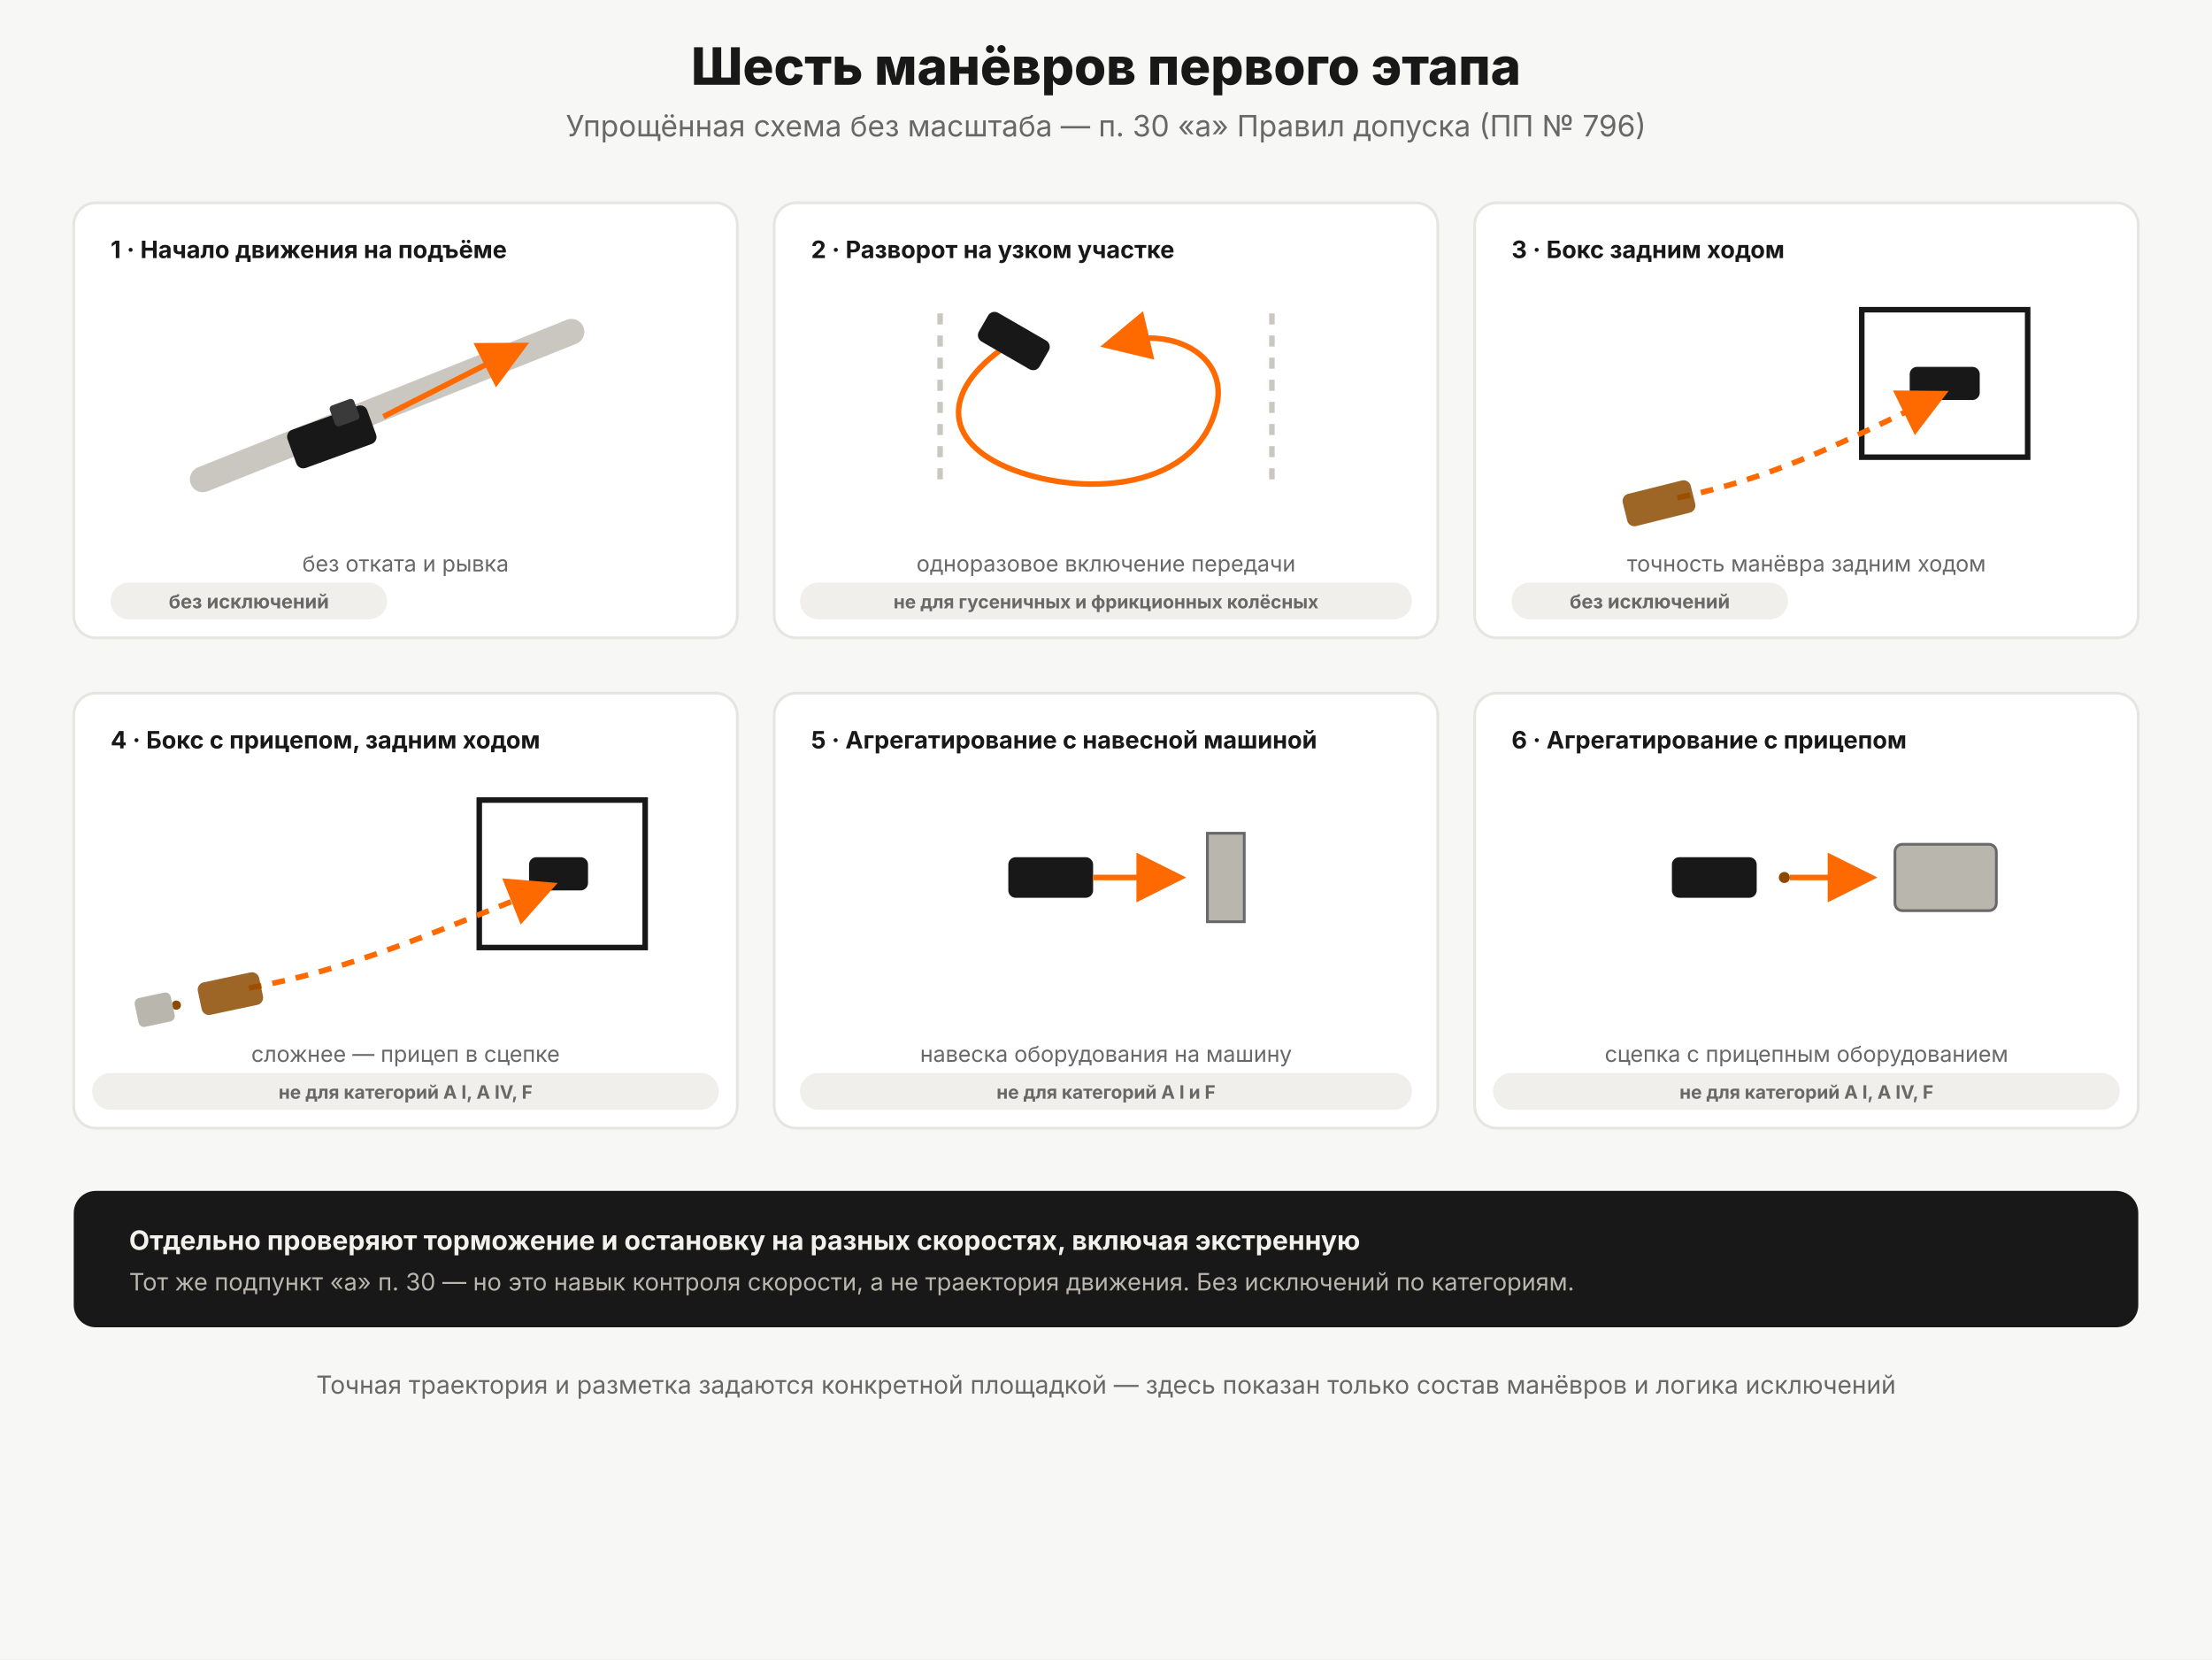
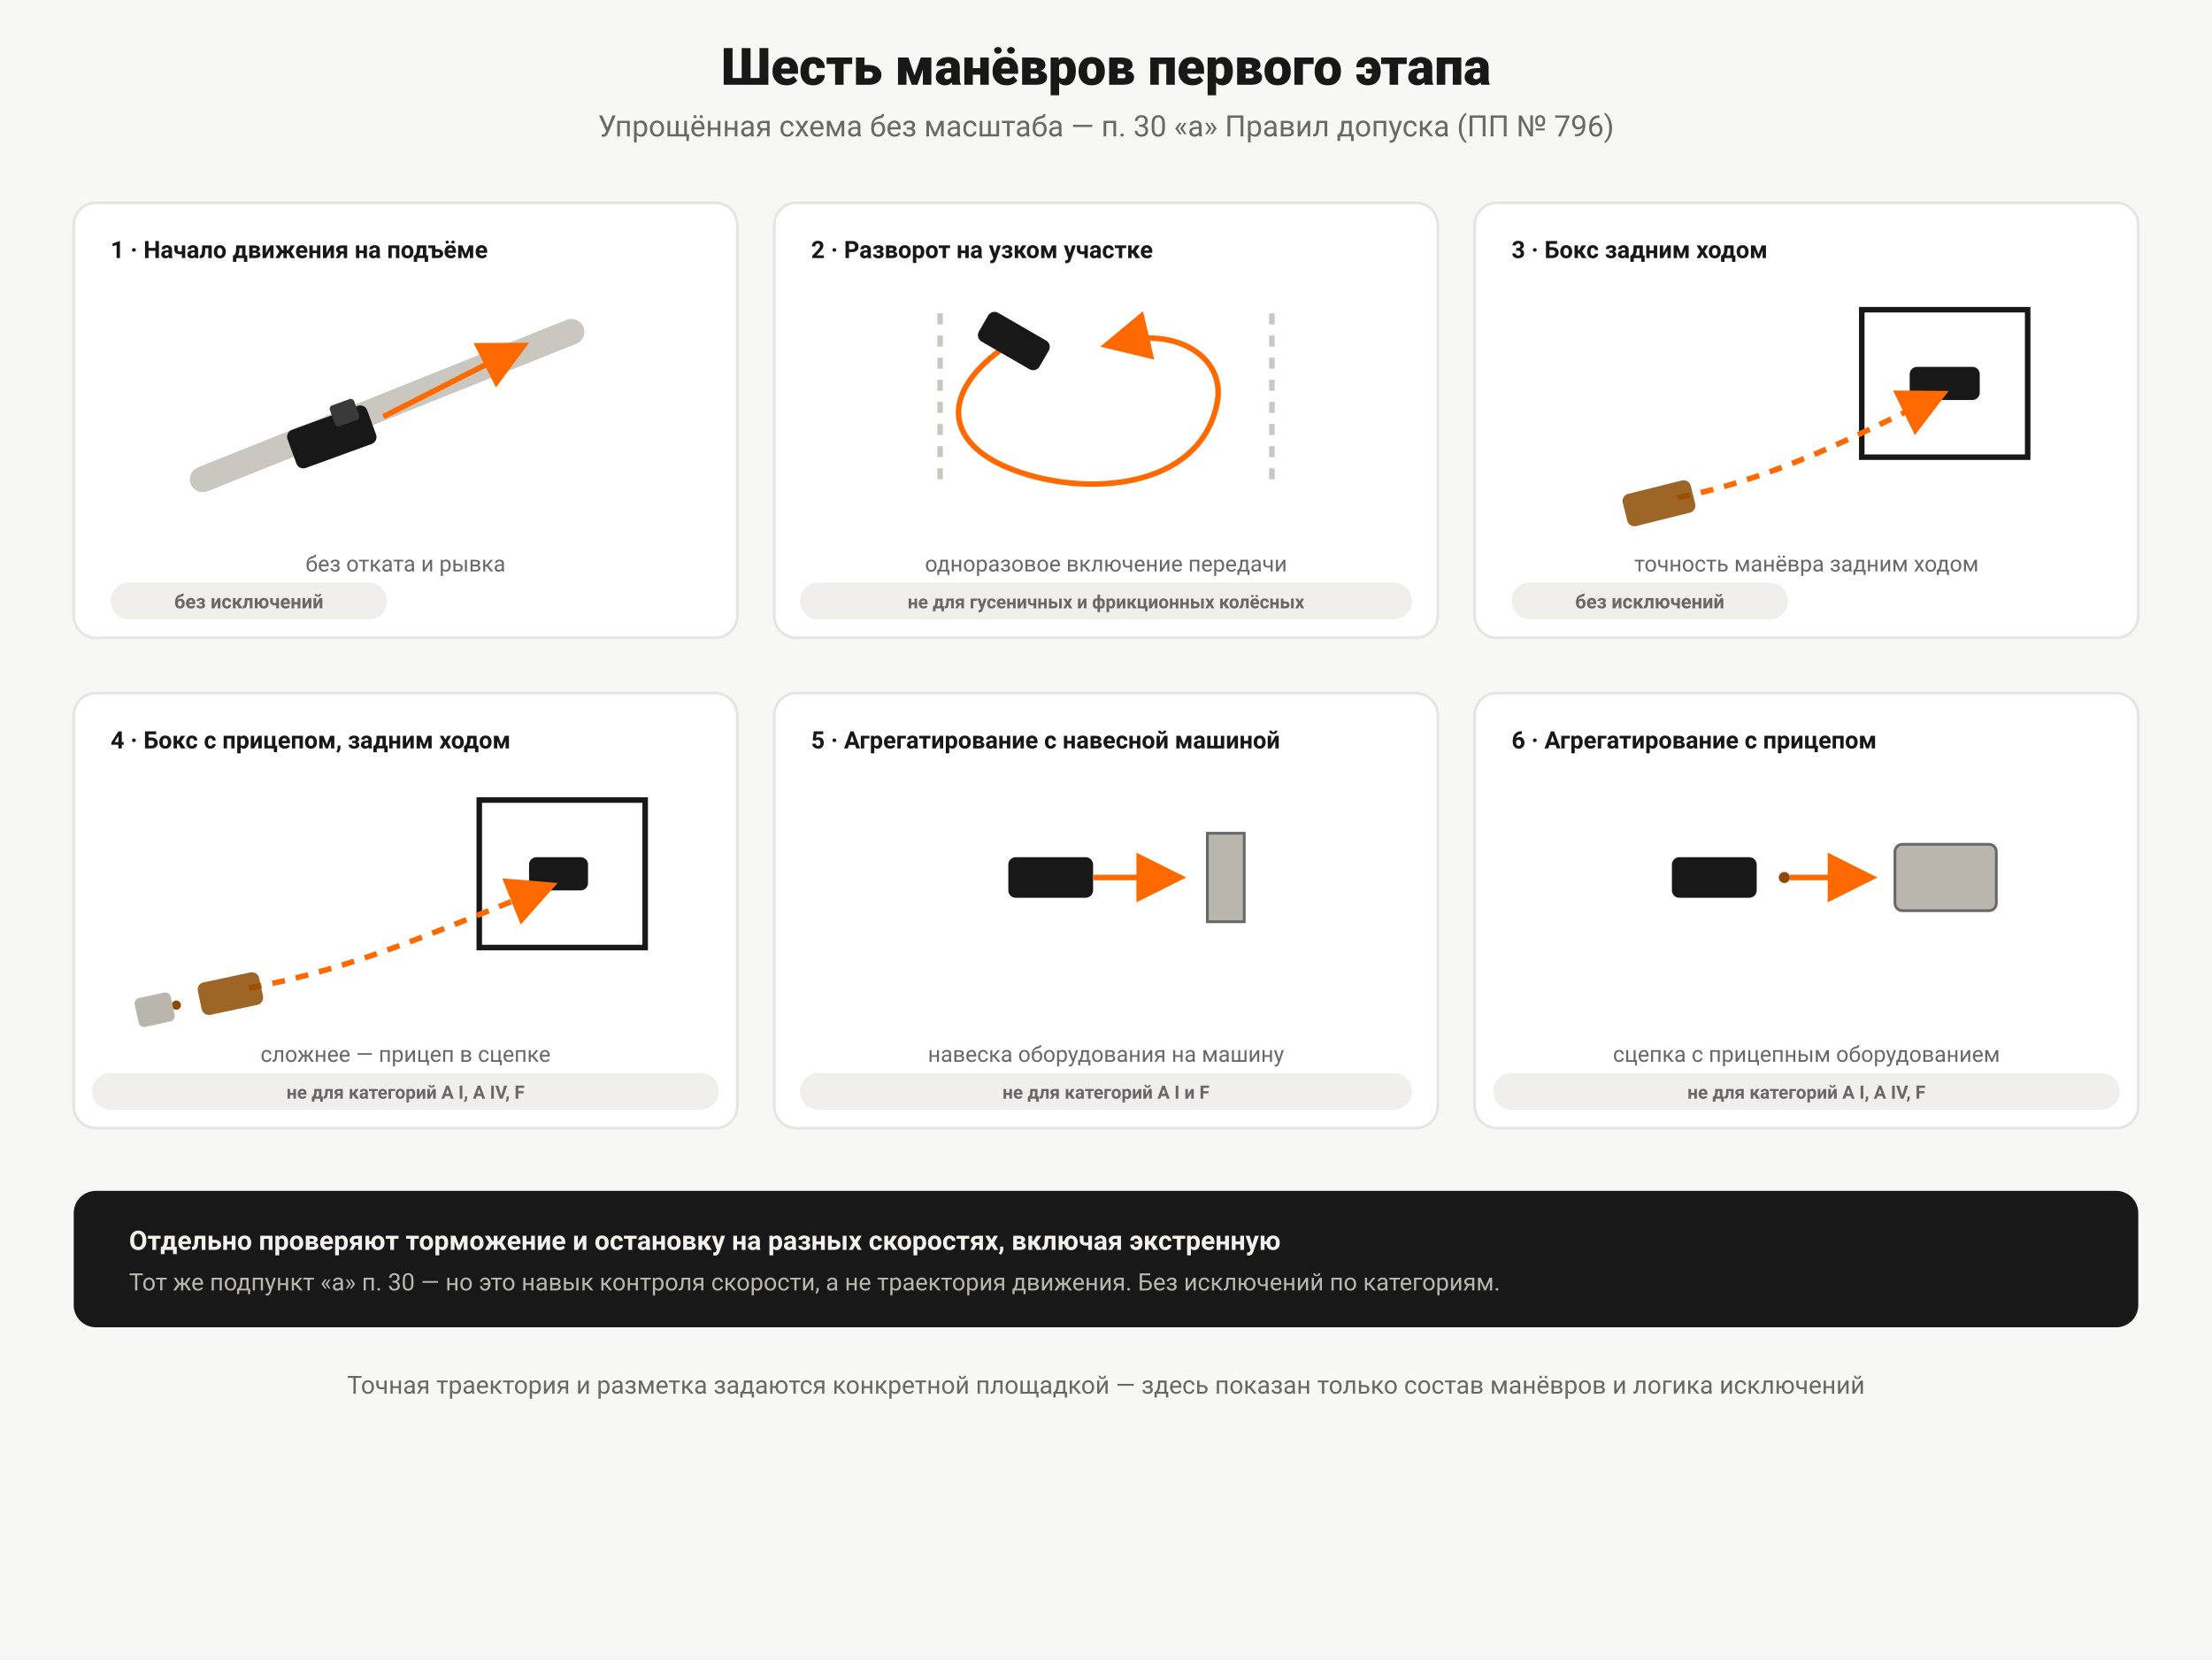
- <svg xmlns="http://www.w3.org/2000/svg" viewBox="0 0 1200 900" font-family="'Manrope', -apple-system, 'Segoe UI', sans-serif" role="img" aria-label="Упрощённая схема шести манёвров первого этапа практического экзамена, вид сверху">
+ <svg xmlns="http://www.w3.org/2000/svg" viewBox="0 0 1200 900" font-family="'Manrope', -apple-system, 'Segoe UI', Roboto, Arial, 'Liberation Sans', sans-serif" role="img" aria-label="Упрощённая схема шести манёвров первого этапа практического экзамена, вид сверху">
  <rect width="1200" height="900" fill="#F7F7F5" />
  <text x="600" y="46" text-anchor="middle" font-size="28" font-weight="800" fill="#181818">Шесть манёвров первого этапа</text>
  <text x="600" y="74" text-anchor="middle" font-size="16" fill="#686868">Упрощённая схема без масштаба — п. 30 «а» Правил допуска (ПП № 796)</text>
  <defs>
    <marker id="arrB4" markerWidth="9" markerHeight="9" refX="4.5" refY="4.5" orient="auto">
      <path d="M0,0 L9,4.5 L0,9 Z" fill="#FF6A00" />
    </marker>
    <marker id="arrB4dark" markerWidth="9" markerHeight="9" refX="4.5" refY="4.5" orient="auto">
      <path d="M0,0 L9,4.5 L0,9 Z" fill="#181818" />
    </marker>
  </defs>
  <g transform="translate(40,110)">
    <rect width="360" height="236" rx="12" fill="#FFFFFF" stroke="#E5E5E1" stroke-width="1.5" />
    <text x="20" y="30" font-size="13" font-weight="700" fill="#181818">1 · Начало движения на подъёме</text>
    <line x1="70" y1="150" x2="270" y2="70" stroke="#C9C7C0" stroke-width="14" stroke-linecap="round" />
    <g transform="translate(140,127) rotate(-20)">
      <rect x="-23" y="-11" width="46" height="22" rx="4" fill="#181818" />
      <rect x="4" y="-16" width="14" height="12" rx="2" fill="#3A3A3A" />
    </g>
    <path d="M 168 116 L 235 82" stroke="#FF6A00" stroke-width="3" marker-end="url(#arrB4)" />
    <text x="180" y="200" text-anchor="middle" font-size="12" fill="#686868">без отката и рывка</text>
    <rect x="20" y="206" width="150" height="20" rx="10" fill="#F0EFEB" />
    <text x="95" y="220" text-anchor="middle" font-size="10.5" font-weight="700" fill="#686868">без исключений</text>
  </g>
  <g transform="translate(420,110)">
    <rect width="360" height="236" rx="12" fill="#FFFFFF" stroke="#E5E5E1" stroke-width="1.5" />
    <text x="20" y="30" font-size="13" font-weight="700" fill="#181818">2 · Разворот на узком участке</text>
    <line x1="90" y1="60" x2="90" y2="150" stroke="#C9C7C0" stroke-width="3" stroke-dasharray="6 6" />
    <line x1="270" y1="60" x2="270" y2="150" stroke="#C9C7C0" stroke-width="3" stroke-dasharray="6 6" />
    <path d="M 130 75 C 90 100, 90 130, 130 145 C 170 160, 230 155, 240 110 C 246 85, 220 68, 190 75" fill="none" stroke="#FF6A00" stroke-width="3" marker-end="url(#arrB4)" />
    <g transform="translate(130,75) rotate(30)">
      <rect x="-19" y="-9" width="38" height="18" rx="4" fill="#181818" />
    </g>
    <text x="180" y="200" text-anchor="middle" font-size="12" fill="#686868">одноразовое включение передачи</text>
    <rect x="14" y="206" width="332" height="20" rx="10" fill="#F0EFEB" />
    <text x="180" y="220" text-anchor="middle" font-size="10" font-weight="700" fill="#686868">не для гусеничных и фрикционных колёсных</text>
  </g>
  <g transform="translate(800,110)">
    <rect width="360" height="236" rx="12" fill="#FFFFFF" stroke="#E5E5E1" stroke-width="1.5" />
    <text x="20" y="30" font-size="13" font-weight="700" fill="#181818">3 · Бокс задним ходом</text>
    <rect x="210" y="58" width="90" height="80" fill="none" stroke="#181818" stroke-width="3" />
    <g transform="translate(255,98)">
      <rect x="-19" y="-9" width="38" height="18" rx="4" fill="#181818" />
    </g>
    <path d="M 110 160 C 160 150, 200 130, 245 108" fill="none" stroke="#FF6A00" stroke-width="3" stroke-dasharray="7 6" marker-end="url(#arrB4)" />
    <g transform="translate(100,163) rotate(-14)">
      <rect x="-19" y="-9" width="38" height="18" rx="4" fill="#8C4A00" opacity="0.85" />
    </g>
    <text x="180" y="200" text-anchor="middle" font-size="12" fill="#686868">точность манёвра задним ходом</text>
    <rect x="20" y="206" width="150" height="20" rx="10" fill="#F0EFEB" />
    <text x="95" y="220" text-anchor="middle" font-size="10.5" font-weight="700" fill="#686868">без исключений</text>
  </g>
  <g transform="translate(40,376)">
    <rect width="360" height="236" rx="12" fill="#FFFFFF" stroke="#E5E5E1" stroke-width="1.5" />
    <text x="20" y="30" font-size="13" font-weight="700" fill="#181818">4 · Бокс с прицепом, задним ходом</text>
    <rect x="220" y="58" width="90" height="80" fill="none" stroke="#181818" stroke-width="3" />
    <g transform="translate(263,98)">
      <rect x="-16" y="-9" width="32" height="18" rx="4" fill="#181818" />
    </g>
    <path d="M 95 160 C 150 150, 195 130, 250 108" fill="none" stroke="#FF6A00" stroke-width="3" stroke-dasharray="7 6" marker-end="url(#arrB4)" />
    <g transform="translate(85,163) rotate(-12)">
      <rect x="-17" y="-9" width="34" height="18" rx="4" fill="#8C4A00" opacity="0.85" />
      <circle cx="-30" cy="0" r="2.5" fill="#8C4A00" />
      <rect x="-52" y="-8" width="20" height="16" rx="3" fill="#B9B6AE" />
    </g>
    <text x="180" y="200" text-anchor="middle" font-size="12" fill="#686868">сложнее — прицеп в сцепке</text>
    <rect x="10" y="206" width="340" height="20" rx="10" fill="#F0EFEB" />
    <text x="180" y="220" text-anchor="middle" font-size="10" font-weight="700" fill="#686868">не для категорий A I, A IV, F</text>
  </g>
  <g transform="translate(420,376)">
    <rect width="360" height="236" rx="12" fill="#FFFFFF" stroke="#E5E5E1" stroke-width="1.5" />
    <text x="20" y="30" font-size="13" font-weight="700" fill="#181818">5 · Агрегатирование с навесной машиной</text>
    <g transform="translate(150,100)">
      <rect x="-23" y="-11" width="46" height="22" rx="4" fill="#181818" />
    </g>
    <path d="M 173 100 L 210 100" stroke="#FF6A00" stroke-width="3" marker-end="url(#arrB4)" />
    <path d="M 235 76 L 255 76 L 255 124 L 235 124 Z" fill="#B9B6AE" stroke="#686868" stroke-width="1.5" />
    <text x="180" y="200" text-anchor="middle" font-size="12" fill="#686868">навеска оборудования на машину</text>
    <rect x="14" y="206" width="332" height="20" rx="10" fill="#F0EFEB" />
    <text x="180" y="220" text-anchor="middle" font-size="10" font-weight="700" fill="#686868">не для категорий A I и F</text>
  </g>
  <g transform="translate(800,376)">
    <rect width="360" height="236" rx="12" fill="#FFFFFF" stroke="#E5E5E1" stroke-width="1.5" />
    <text x="20" y="30" font-size="13" font-weight="700" fill="#181818">6 · Агрегатирование с прицепом</text>
    <g transform="translate(130,100)">
      <rect x="-23" y="-11" width="46" height="22" rx="4" fill="#181818" />
    </g>
    <circle cx="168" cy="100" r="3" fill="#8C4A00" />
    <path d="M 171 100 L 205 100" stroke="#FF6A00" stroke-width="3" marker-end="url(#arrB4)" />
    <rect x="228" y="82" width="55" height="36" rx="4" fill="#B9B6AE" stroke="#686868" stroke-width="1.5" />
    <text x="180" y="200" text-anchor="middle" font-size="12" fill="#686868">сцепка с прицепным оборудованием</text>
    <rect x="10" y="206" width="340" height="20" rx="10" fill="#F0EFEB" />
    <text x="180" y="220" text-anchor="middle" font-size="10" font-weight="700" fill="#686868">не для категорий A I, A IV, F</text>
  </g>
  <rect x="40" y="646" width="1120" height="74" rx="12" fill="#181818" />
  <text x="70" y="678" font-size="14.5" font-weight="700" fill="#F3F1EC">Отдельно проверяют торможение и остановку на разных скоростях, включая экстренную</text>
  <text x="70" y="700" font-size="13" fill="#B9B6AE">Тот же подпункт «а» п. 30 — но это навык контроля скорости, а не траектория движения. Без исключений по категориям.</text>
  <text x="600" y="756" text-anchor="middle" font-size="13.5" fill="#686868">Точная траектория и разметка задаются конкретной площадкой — здесь показан только состав манёвров и логика исключений</text>
</svg>
